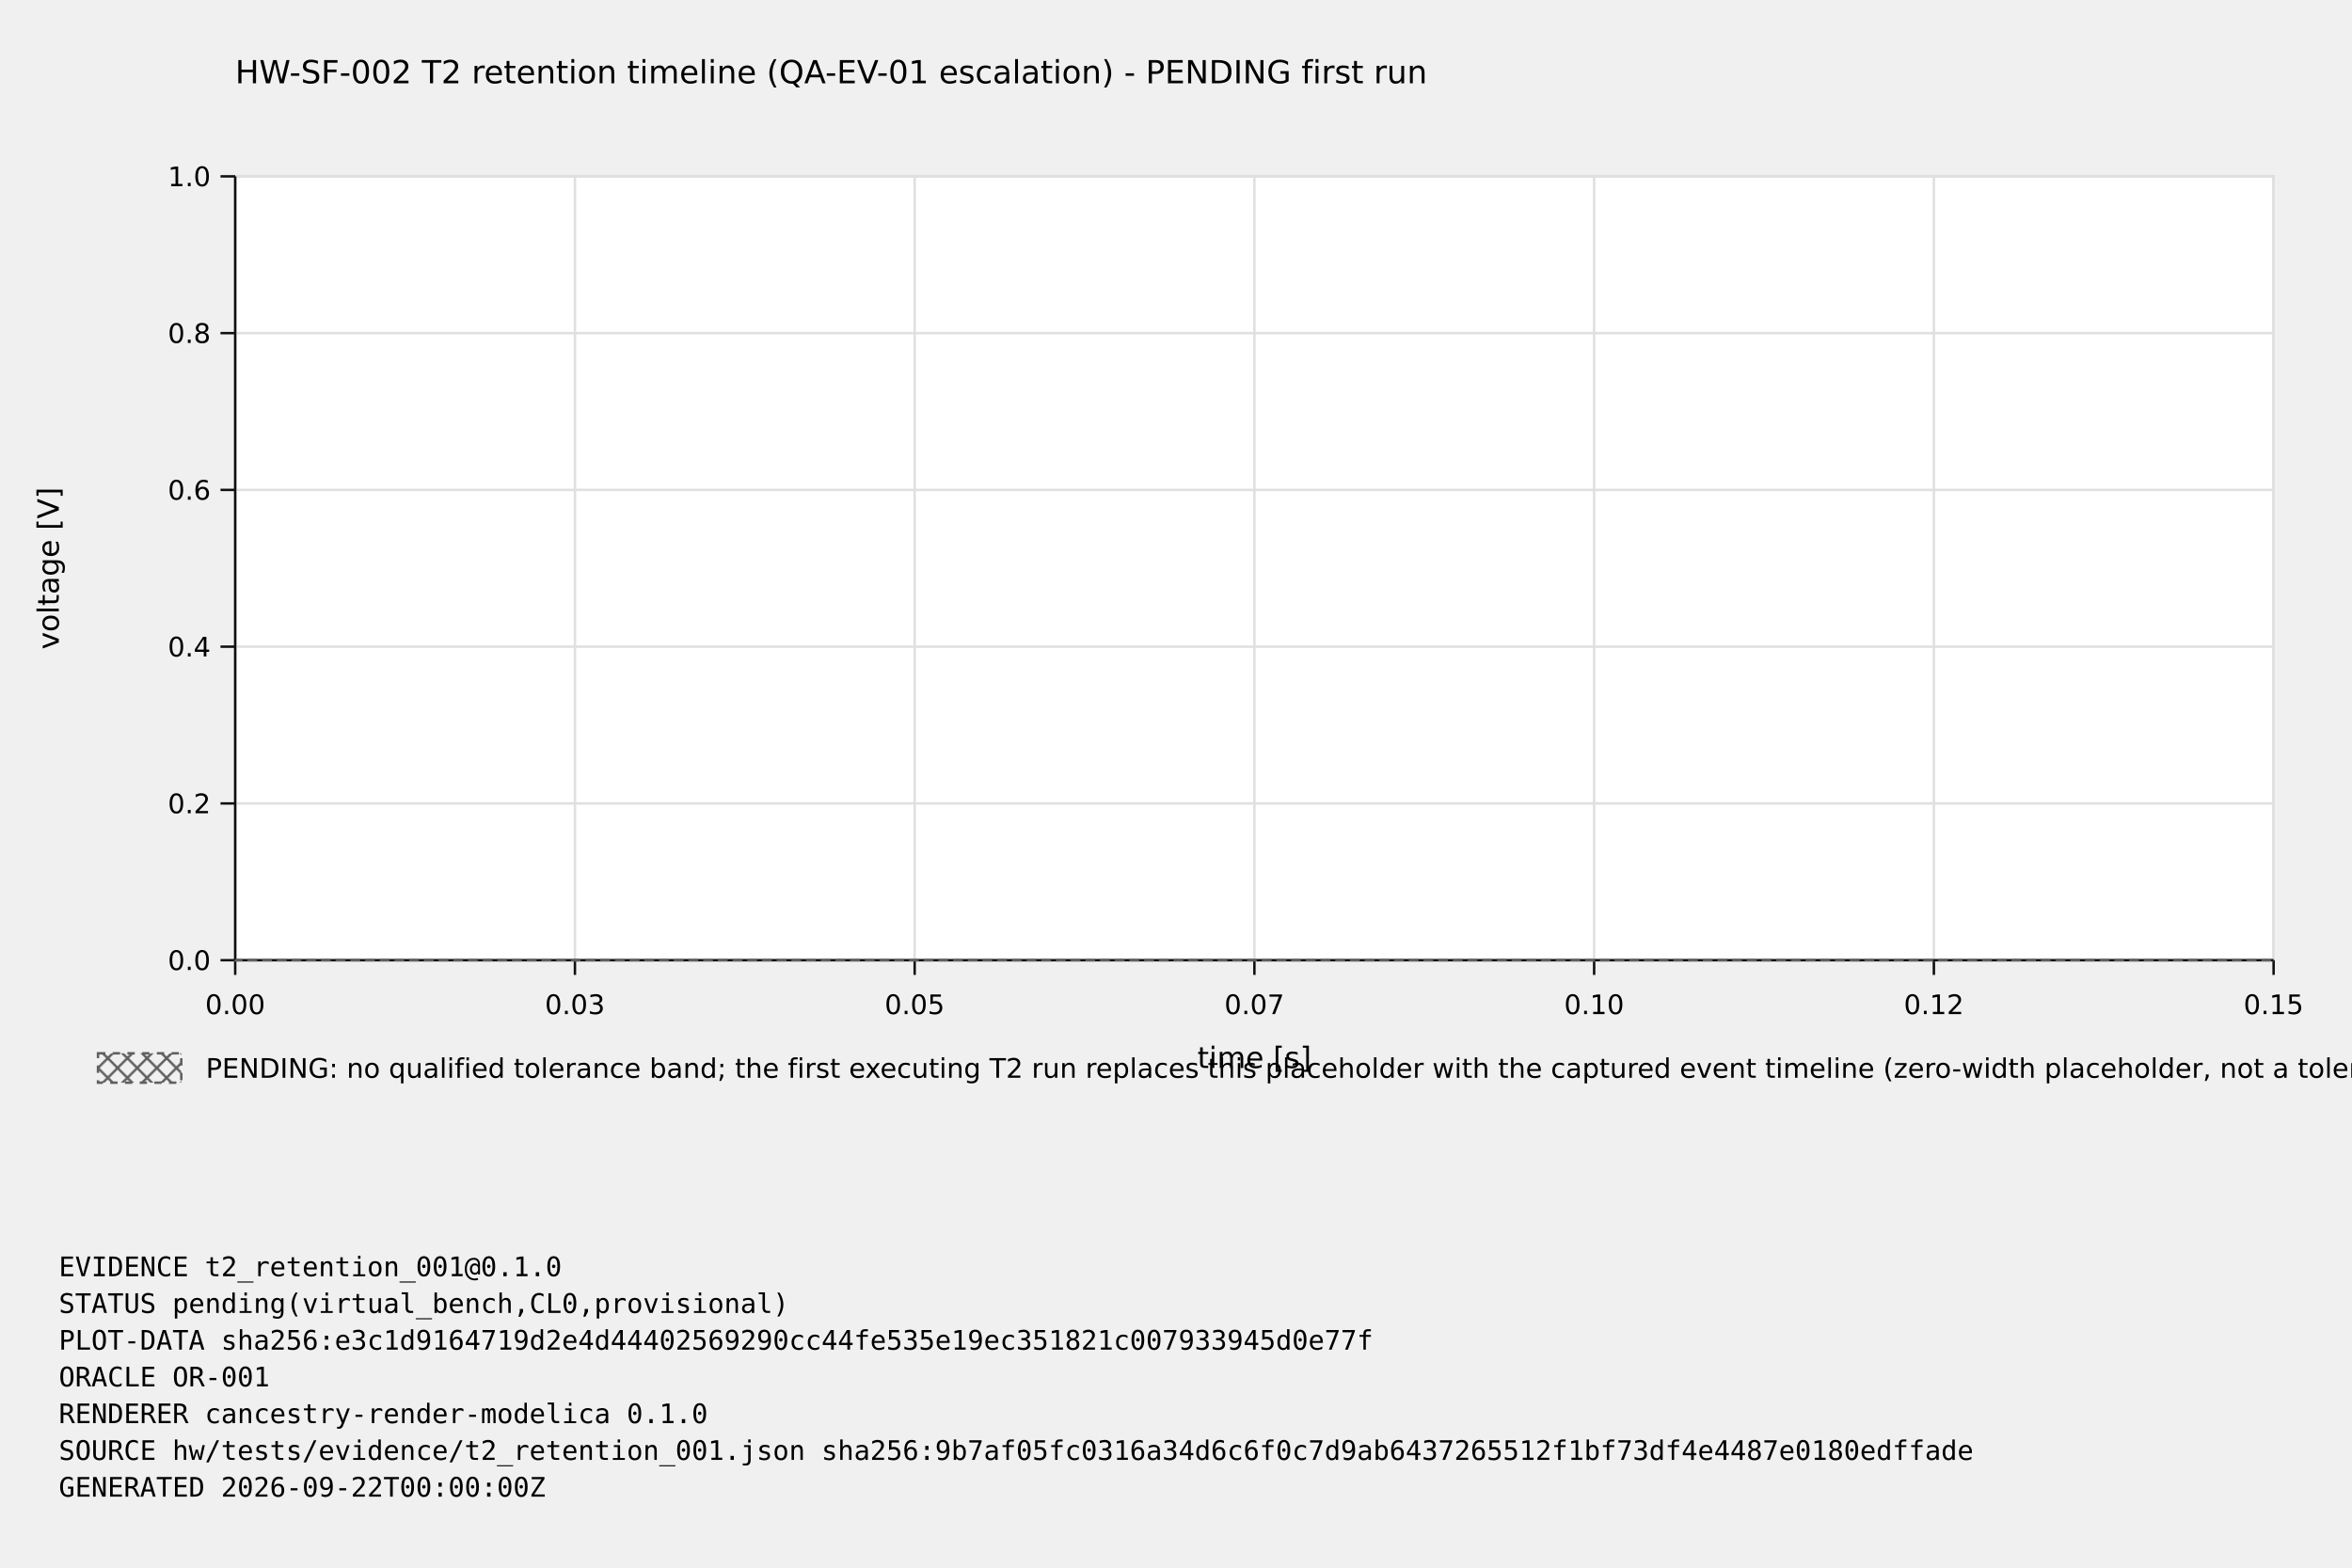
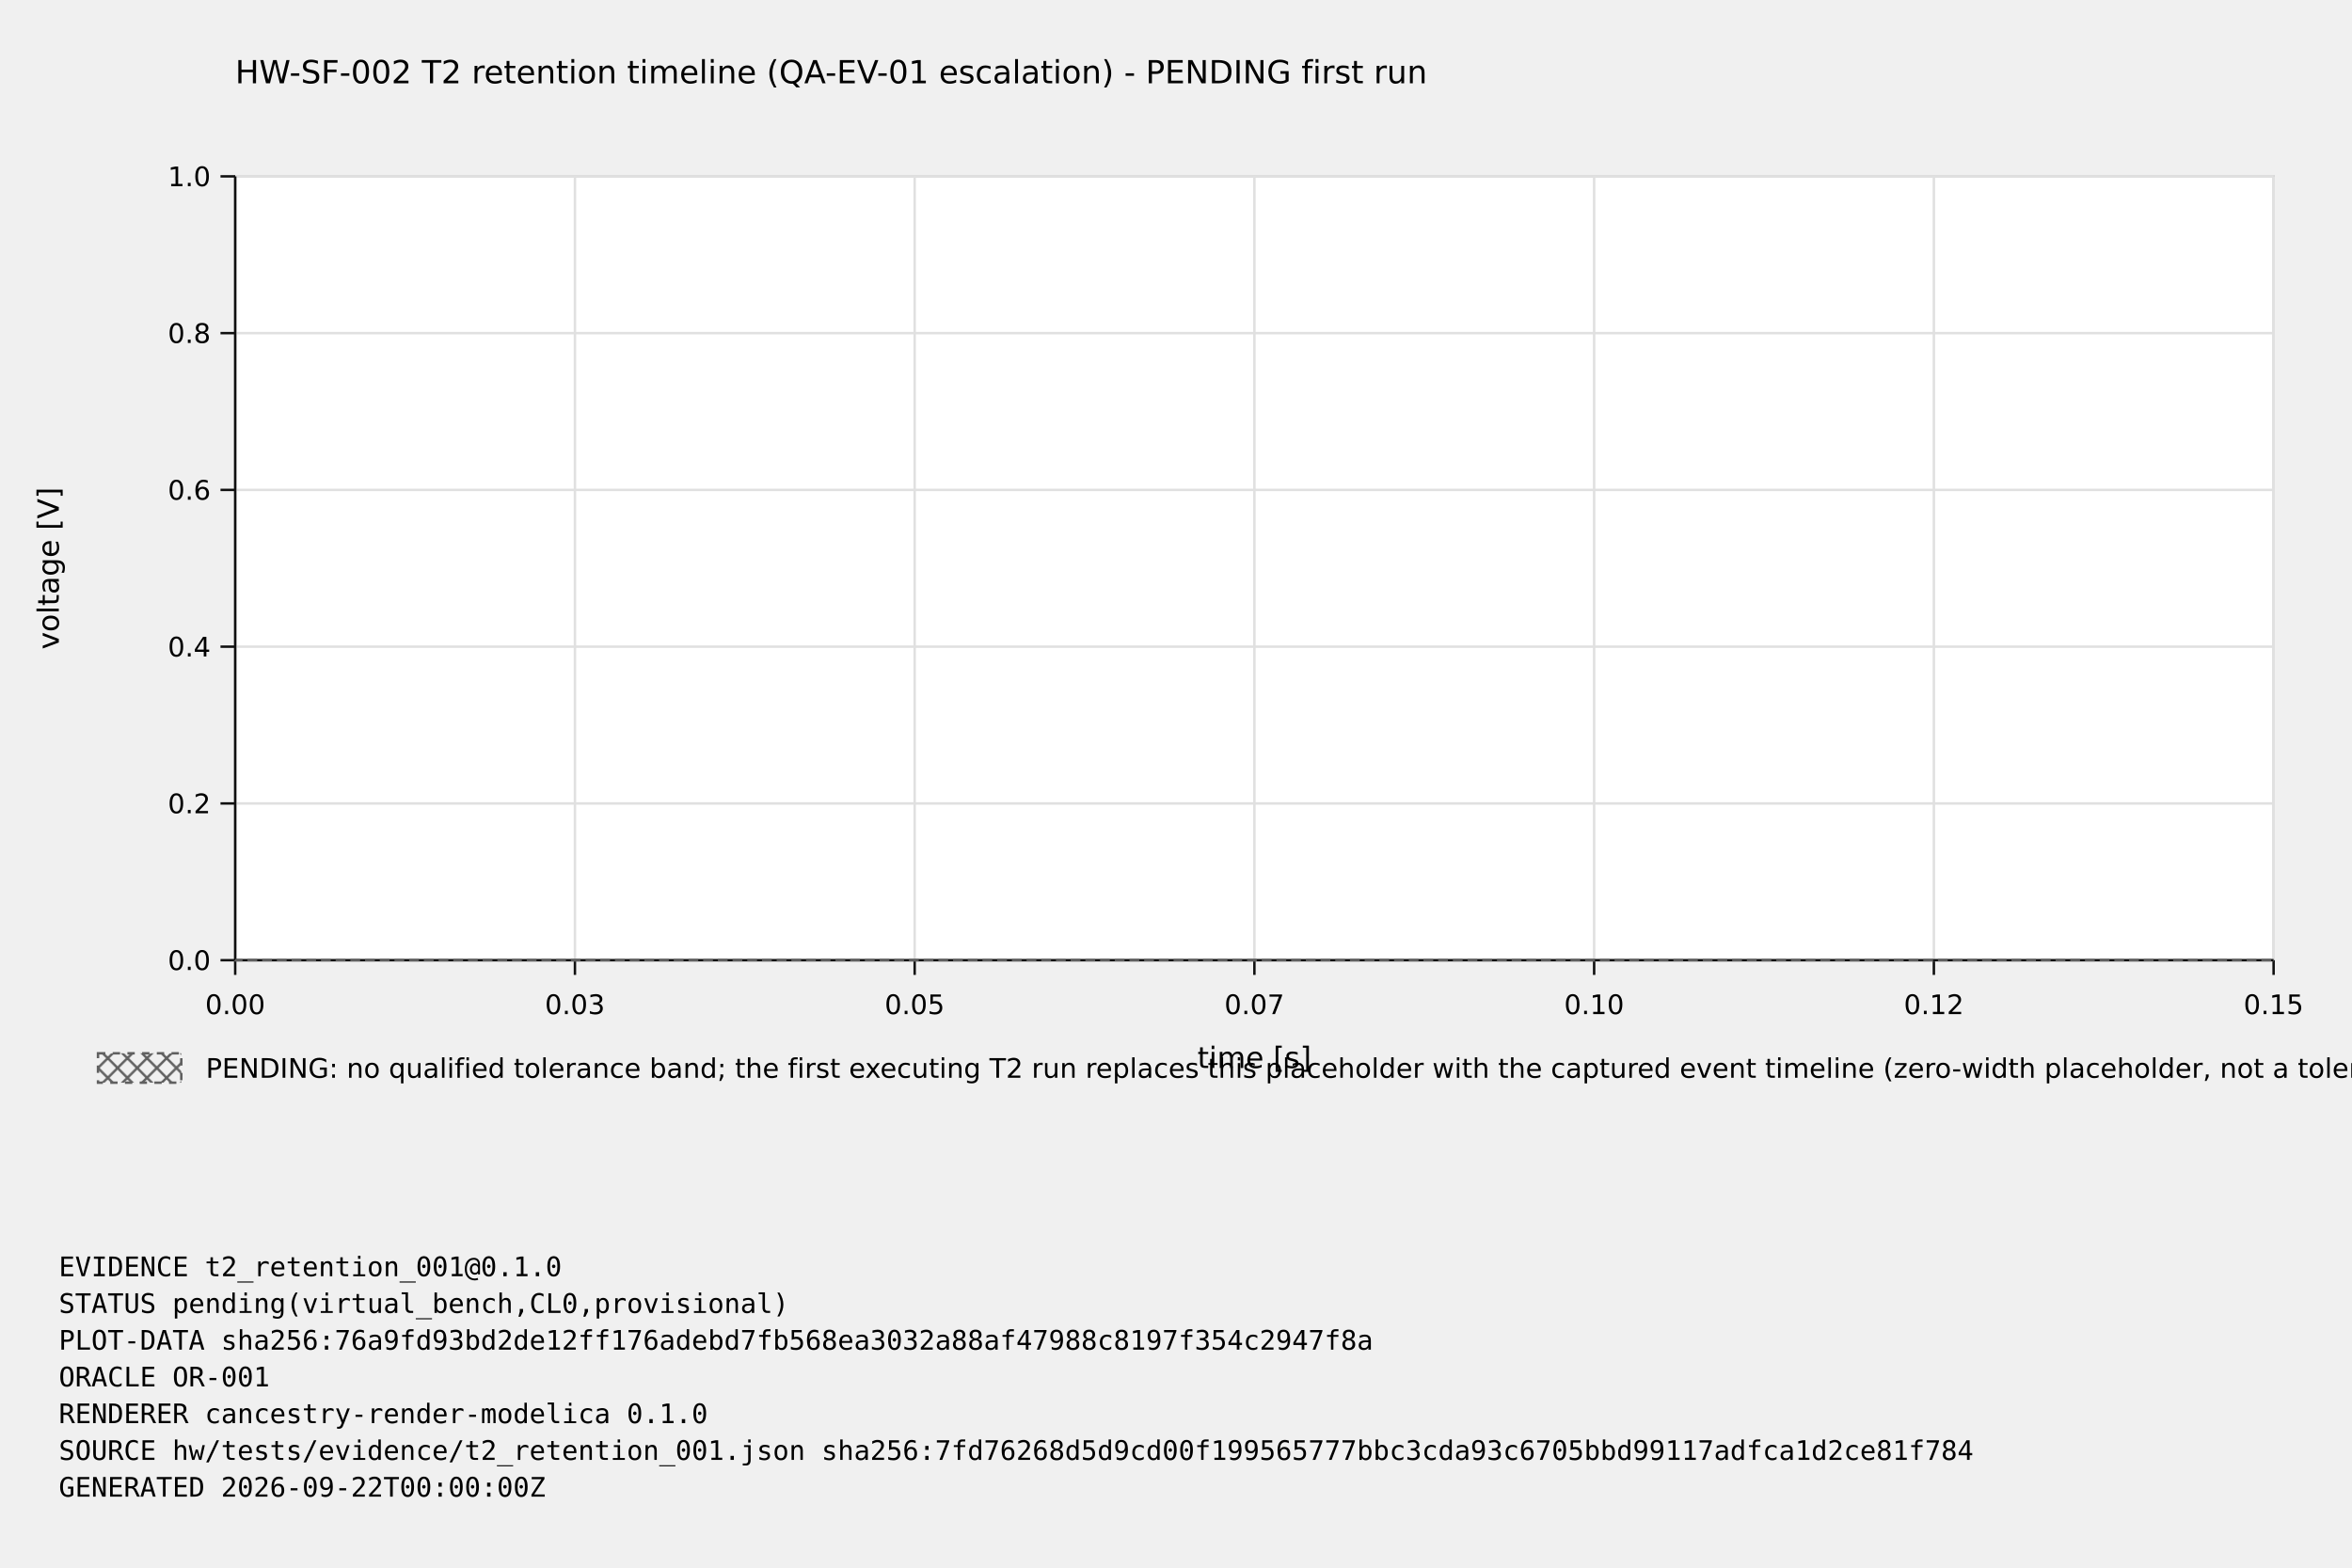
<svg xmlns="http://www.w3.org/2000/svg" width="960" height="640" viewBox="0 0 960 640" role="img" aria-labelledby="t2_retention_001-title t2_retention_001-desc">
  <defs>
    <pattern id="hatch-0" width="8" height="8" patternUnits="userSpaceOnUse">
      <line x1="0" y1="0" x2="8" y2="8" stroke="#606060" stroke-width="1" />
      <line x1="8" y1="0" x2="0" y2="8" stroke="#606060" stroke-width="1" />
    </pattern>
  </defs>
  <rect x="96" y="72" width="832" height="320" fill="#ffffff" stroke="#d0d0d0" />
  <line x1="96.000" y1="72" x2="96.000" y2="392" stroke="#e0e0e0" />
  <line x1="96.000" y1="392" x2="96.000" y2="398" stroke="#101010" />
  <text x="96.000" y="414" text-anchor="middle" font-family="DejaVu Sans, sans-serif" font-size="11">0.00</text>
  <line x1="234.667" y1="72" x2="234.667" y2="392" stroke="#e0e0e0" />
  <line x1="234.667" y1="392" x2="234.667" y2="398" stroke="#101010" />
  <text x="234.667" y="414" text-anchor="middle" font-family="DejaVu Sans, sans-serif" font-size="11">0.03</text>
  <line x1="373.333" y1="72" x2="373.333" y2="392" stroke="#e0e0e0" />
  <line x1="373.333" y1="392" x2="373.333" y2="398" stroke="#101010" />
  <text x="373.333" y="414" text-anchor="middle" font-family="DejaVu Sans, sans-serif" font-size="11">0.05</text>
  <line x1="512.000" y1="72" x2="512.000" y2="392" stroke="#e0e0e0" />
  <line x1="512.000" y1="392" x2="512.000" y2="398" stroke="#101010" />
  <text x="512.000" y="414" text-anchor="middle" font-family="DejaVu Sans, sans-serif" font-size="11">0.07</text>
  <line x1="650.667" y1="72" x2="650.667" y2="392" stroke="#e0e0e0" />
  <line x1="650.667" y1="392" x2="650.667" y2="398" stroke="#101010" />
  <text x="650.667" y="414" text-anchor="middle" font-family="DejaVu Sans, sans-serif" font-size="11">0.10</text>
  <line x1="789.333" y1="72" x2="789.333" y2="392" stroke="#e0e0e0" />
  <line x1="789.333" y1="392" x2="789.333" y2="398" stroke="#101010" />
  <text x="789.333" y="414" text-anchor="middle" font-family="DejaVu Sans, sans-serif" font-size="11">0.12</text>
  <line x1="928.000" y1="72" x2="928.000" y2="392" stroke="#e0e0e0" />
  <line x1="928.000" y1="392" x2="928.000" y2="398" stroke="#101010" />
  <text x="928.000" y="414" text-anchor="middle" font-family="DejaVu Sans, sans-serif" font-size="11">0.15</text>
  <line x1="96" y1="392.000" x2="928" y2="392.000" stroke="#e0e0e0" />
  <line x1="90" y1="392.000" x2="96" y2="392.000" stroke="#101010" />
  <text x="86" y="396.000" text-anchor="end" font-family="DejaVu Sans, sans-serif" font-size="11">0.0</text>
  <line x1="96" y1="328.000" x2="928" y2="328.000" stroke="#e0e0e0" />
  <line x1="90" y1="328.000" x2="96" y2="328.000" stroke="#101010" />
  <text x="86" y="332.000" text-anchor="end" font-family="DejaVu Sans, sans-serif" font-size="11">0.2</text>
  <line x1="96" y1="264.000" x2="928" y2="264.000" stroke="#e0e0e0" />
  <line x1="90" y1="264.000" x2="96" y2="264.000" stroke="#101010" />
  <text x="86" y="268.000" text-anchor="end" font-family="DejaVu Sans, sans-serif" font-size="11">0.4</text>
  <line x1="96" y1="200.000" x2="928" y2="200.000" stroke="#e0e0e0" />
  <line x1="90" y1="200.000" x2="96" y2="200.000" stroke="#101010" />
  <text x="86" y="204.000" text-anchor="end" font-family="DejaVu Sans, sans-serif" font-size="11">0.6</text>
  <line x1="96" y1="136.000" x2="928" y2="136.000" stroke="#e0e0e0" />
  <line x1="90" y1="136.000" x2="96" y2="136.000" stroke="#101010" />
  <text x="86" y="140.000" text-anchor="end" font-family="DejaVu Sans, sans-serif" font-size="11">0.8</text>
  <line x1="96" y1="72.000" x2="928" y2="72.000" stroke="#e0e0e0" />
  <line x1="90" y1="72.000" x2="96" y2="72.000" stroke="#101010" />
  <text x="86" y="76.000" text-anchor="end" font-family="DejaVu Sans, sans-serif" font-size="11">1.0</text>
  <line x1="96" y1="392" x2="928" y2="392" stroke="#101010" />
  <line x1="96" y1="72" x2="96" y2="392" stroke="#101010" />
  <text x="512" y="436" text-anchor="middle" font-family="DejaVu Sans, sans-serif" font-size="12">time [s]</text>
  <text x="24" y="232" text-anchor="middle" font-family="DejaVu Sans, sans-serif" font-size="12" transform="rotate(-90 24 232)">voltage [V]</text>
  <polygon points="96.000,392.000 928.000,392.000 928.000,392.000 96.000,392.000" fill="url(#hatch-0)" stroke="#606060" stroke-width="1" stroke-dasharray="3 3" />
  <text x="96" y="34" font-family="DejaVu Sans, sans-serif" font-size="13">HW-SF-002 T2 retention timeline (QA-EV-01 escalation) - PENDING first run</text>
  <g transform="translate(40,436)">
    <rect x="0" y="-6" width="34" height="12" fill="url(#hatch-0)" stroke="#606060" stroke-dasharray="3 3" />
    <text x="44" y="4" font-family="DejaVu Sans, sans-serif" font-size="11">PENDING: no qualified tolerance band; the first executing T2 run replaces this placeholder with the captured event timeline (zero-width placeholder, not a tolerance claim)</text>
  </g>
  <text x="24" y="521" font-family="DejaVu Sans Mono, monospace" font-size="11">EVIDENCE  t2_retention_001@0.1.0</text>
  <text x="24" y="536" font-family="DejaVu Sans Mono, monospace" font-size="11">STATUS  pending(virtual_bench,CL0,provisional)</text>
-   <text x="24" y="551" font-family="DejaVu Sans Mono, monospace" font-size="11">PLOT-DATA  sha256:e3c1d9164719d2e4d44402569290cc44fe535e19ec351821c007933945d0e77f</text>
+   <text x="24" y="551" font-family="DejaVu Sans Mono, monospace" font-size="11">PLOT-DATA  sha256:76a9fd93bd2de12ff176adebd7fb568ea3032a88af47988c8197f354c2947f8a</text>
  <text x="24" y="566" font-family="DejaVu Sans Mono, monospace" font-size="11">ORACLE  OR-001</text>
  <text x="24" y="581" font-family="DejaVu Sans Mono, monospace" font-size="11">RENDERER  cancestry-render-modelica 0.1.0</text>
-   <text x="24" y="596" font-family="DejaVu Sans Mono, monospace" font-size="11">SOURCE  hw/tests/evidence/t2_retention_001.json sha256:9b7af05fc0316a34d6c6f0c7d9ab6437265512f1bf73df4e4487e0180edffade</text>
+   <text x="24" y="596" font-family="DejaVu Sans Mono, monospace" font-size="11">SOURCE  hw/tests/evidence/t2_retention_001.json sha256:7fd76268d5d9cd00f199565777bbc3cda93c6705bbd99117adfca1d2ce81f784</text>
  <text x="24" y="611" font-family="DejaVu Sans Mono, monospace" font-size="11">GENERATED  2026-09-22T00:00:00Z</text>
</svg>
